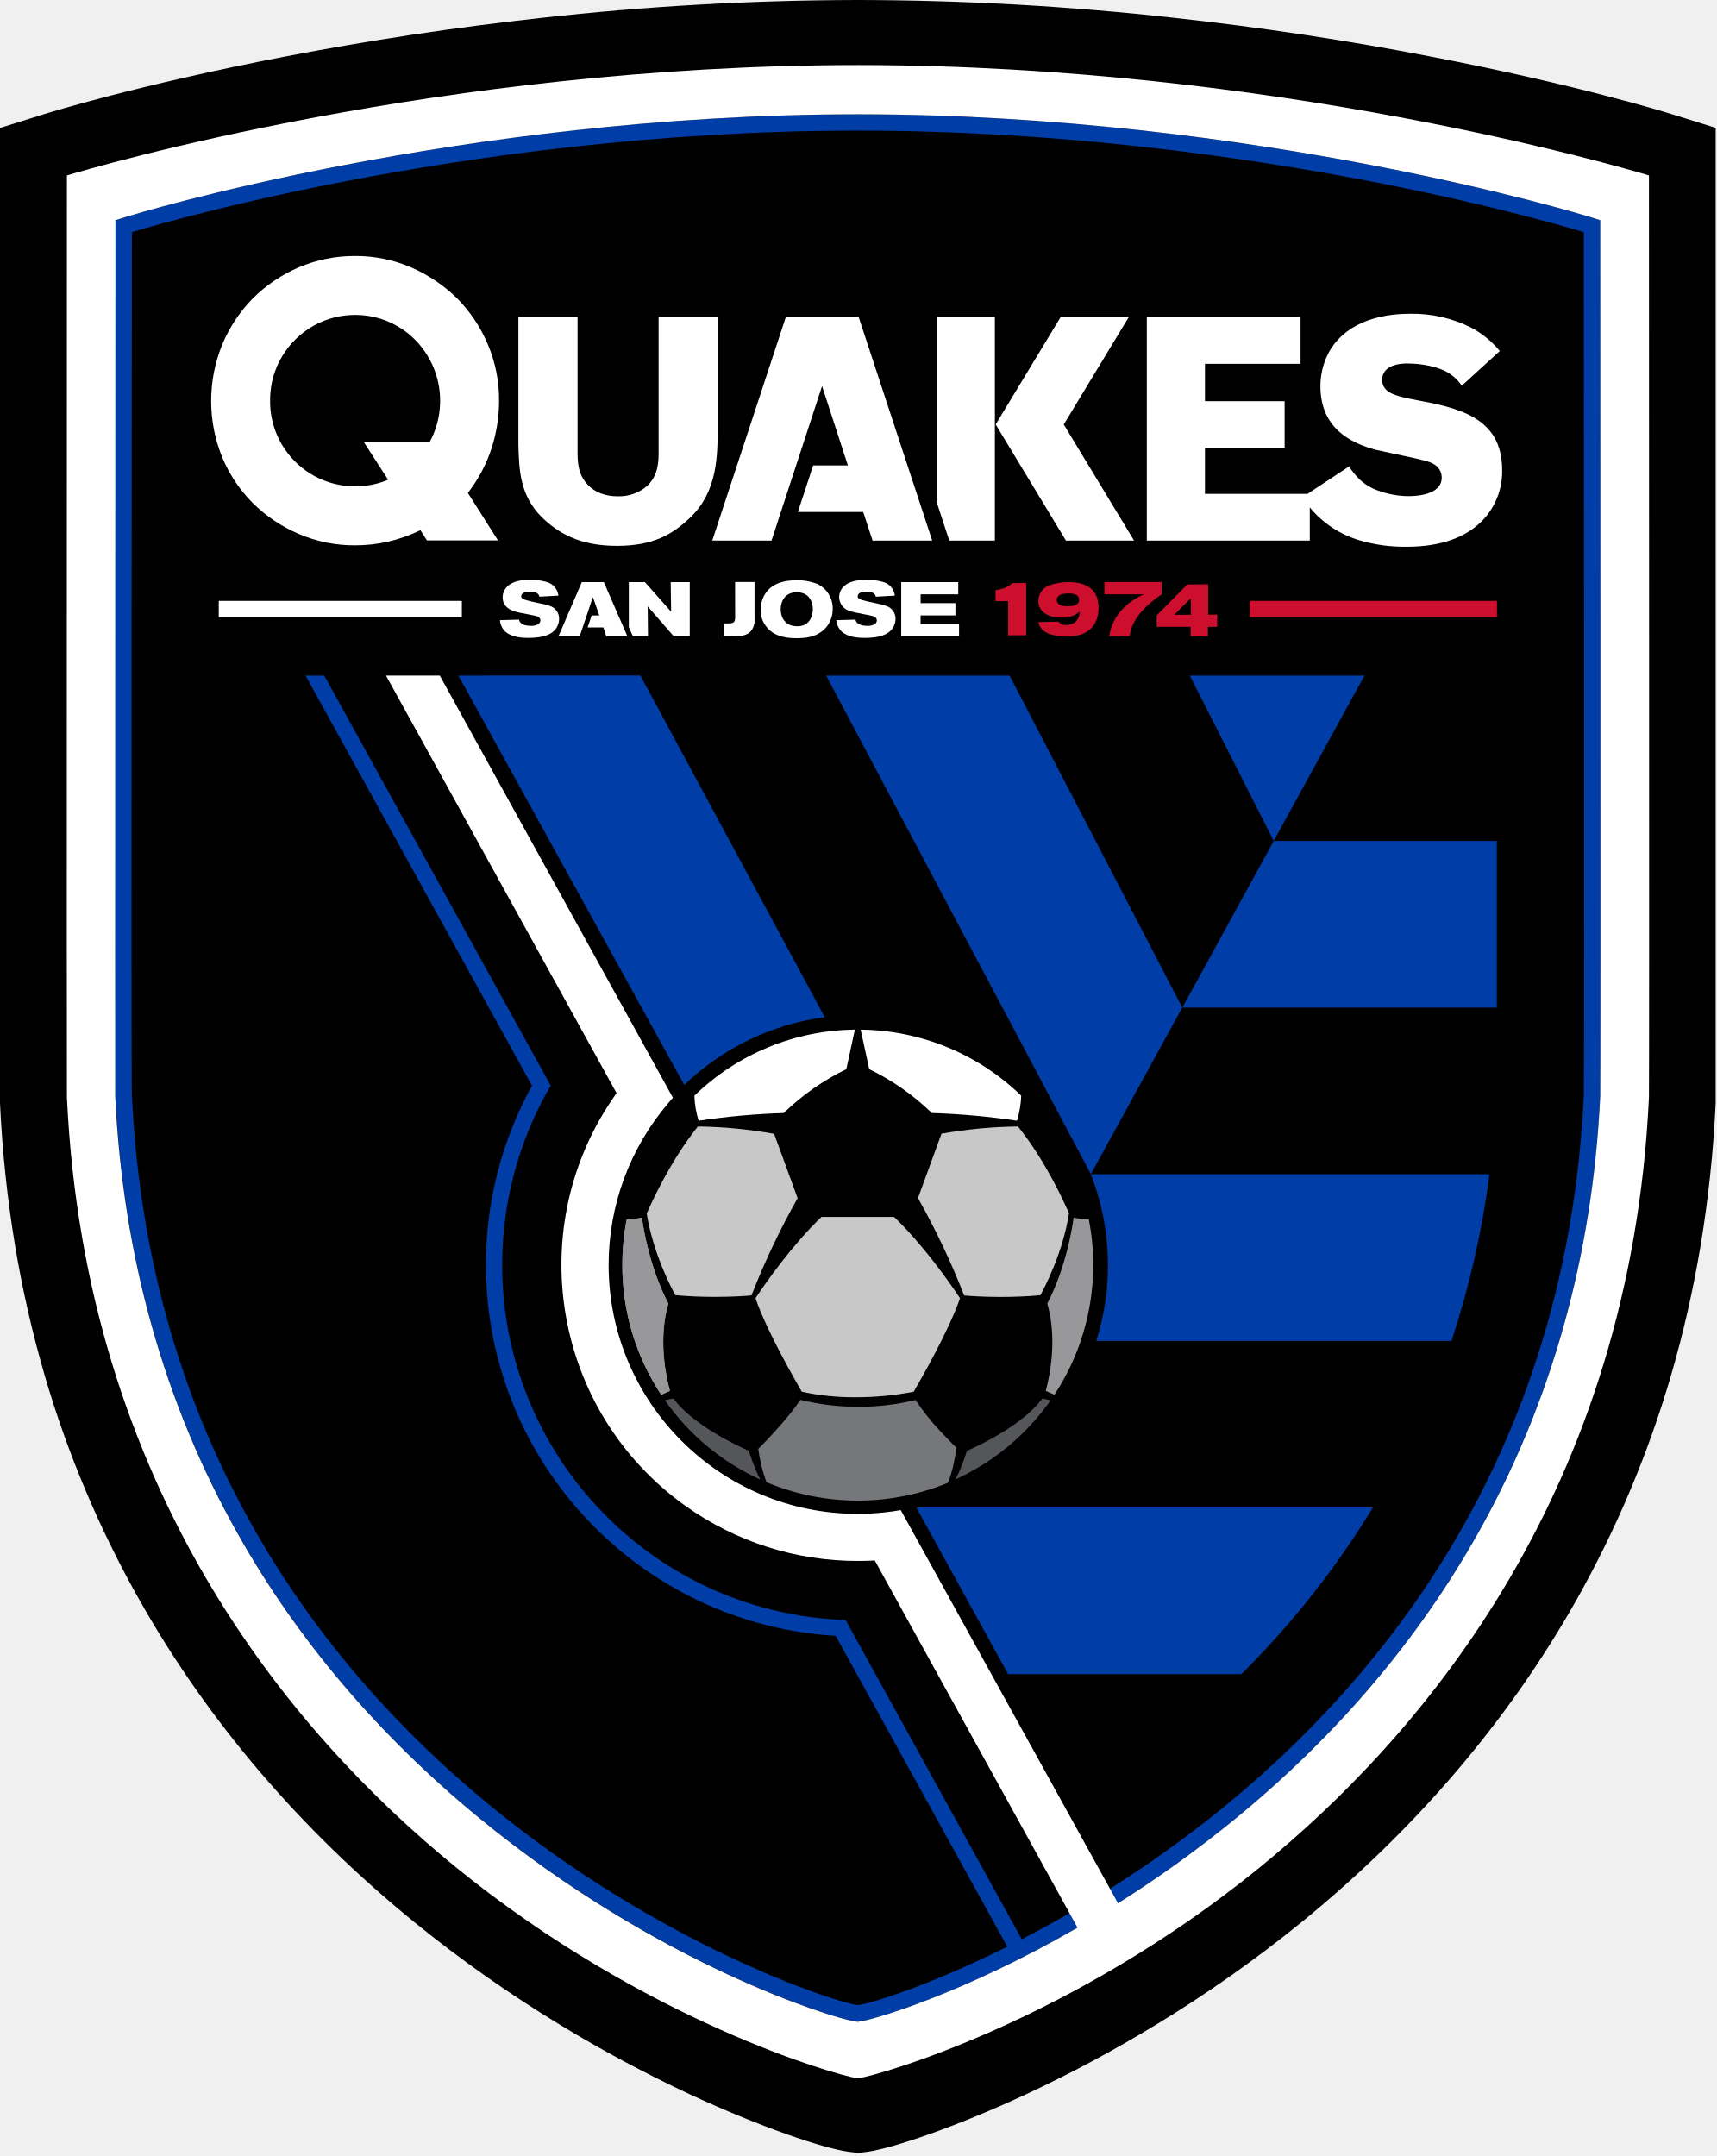
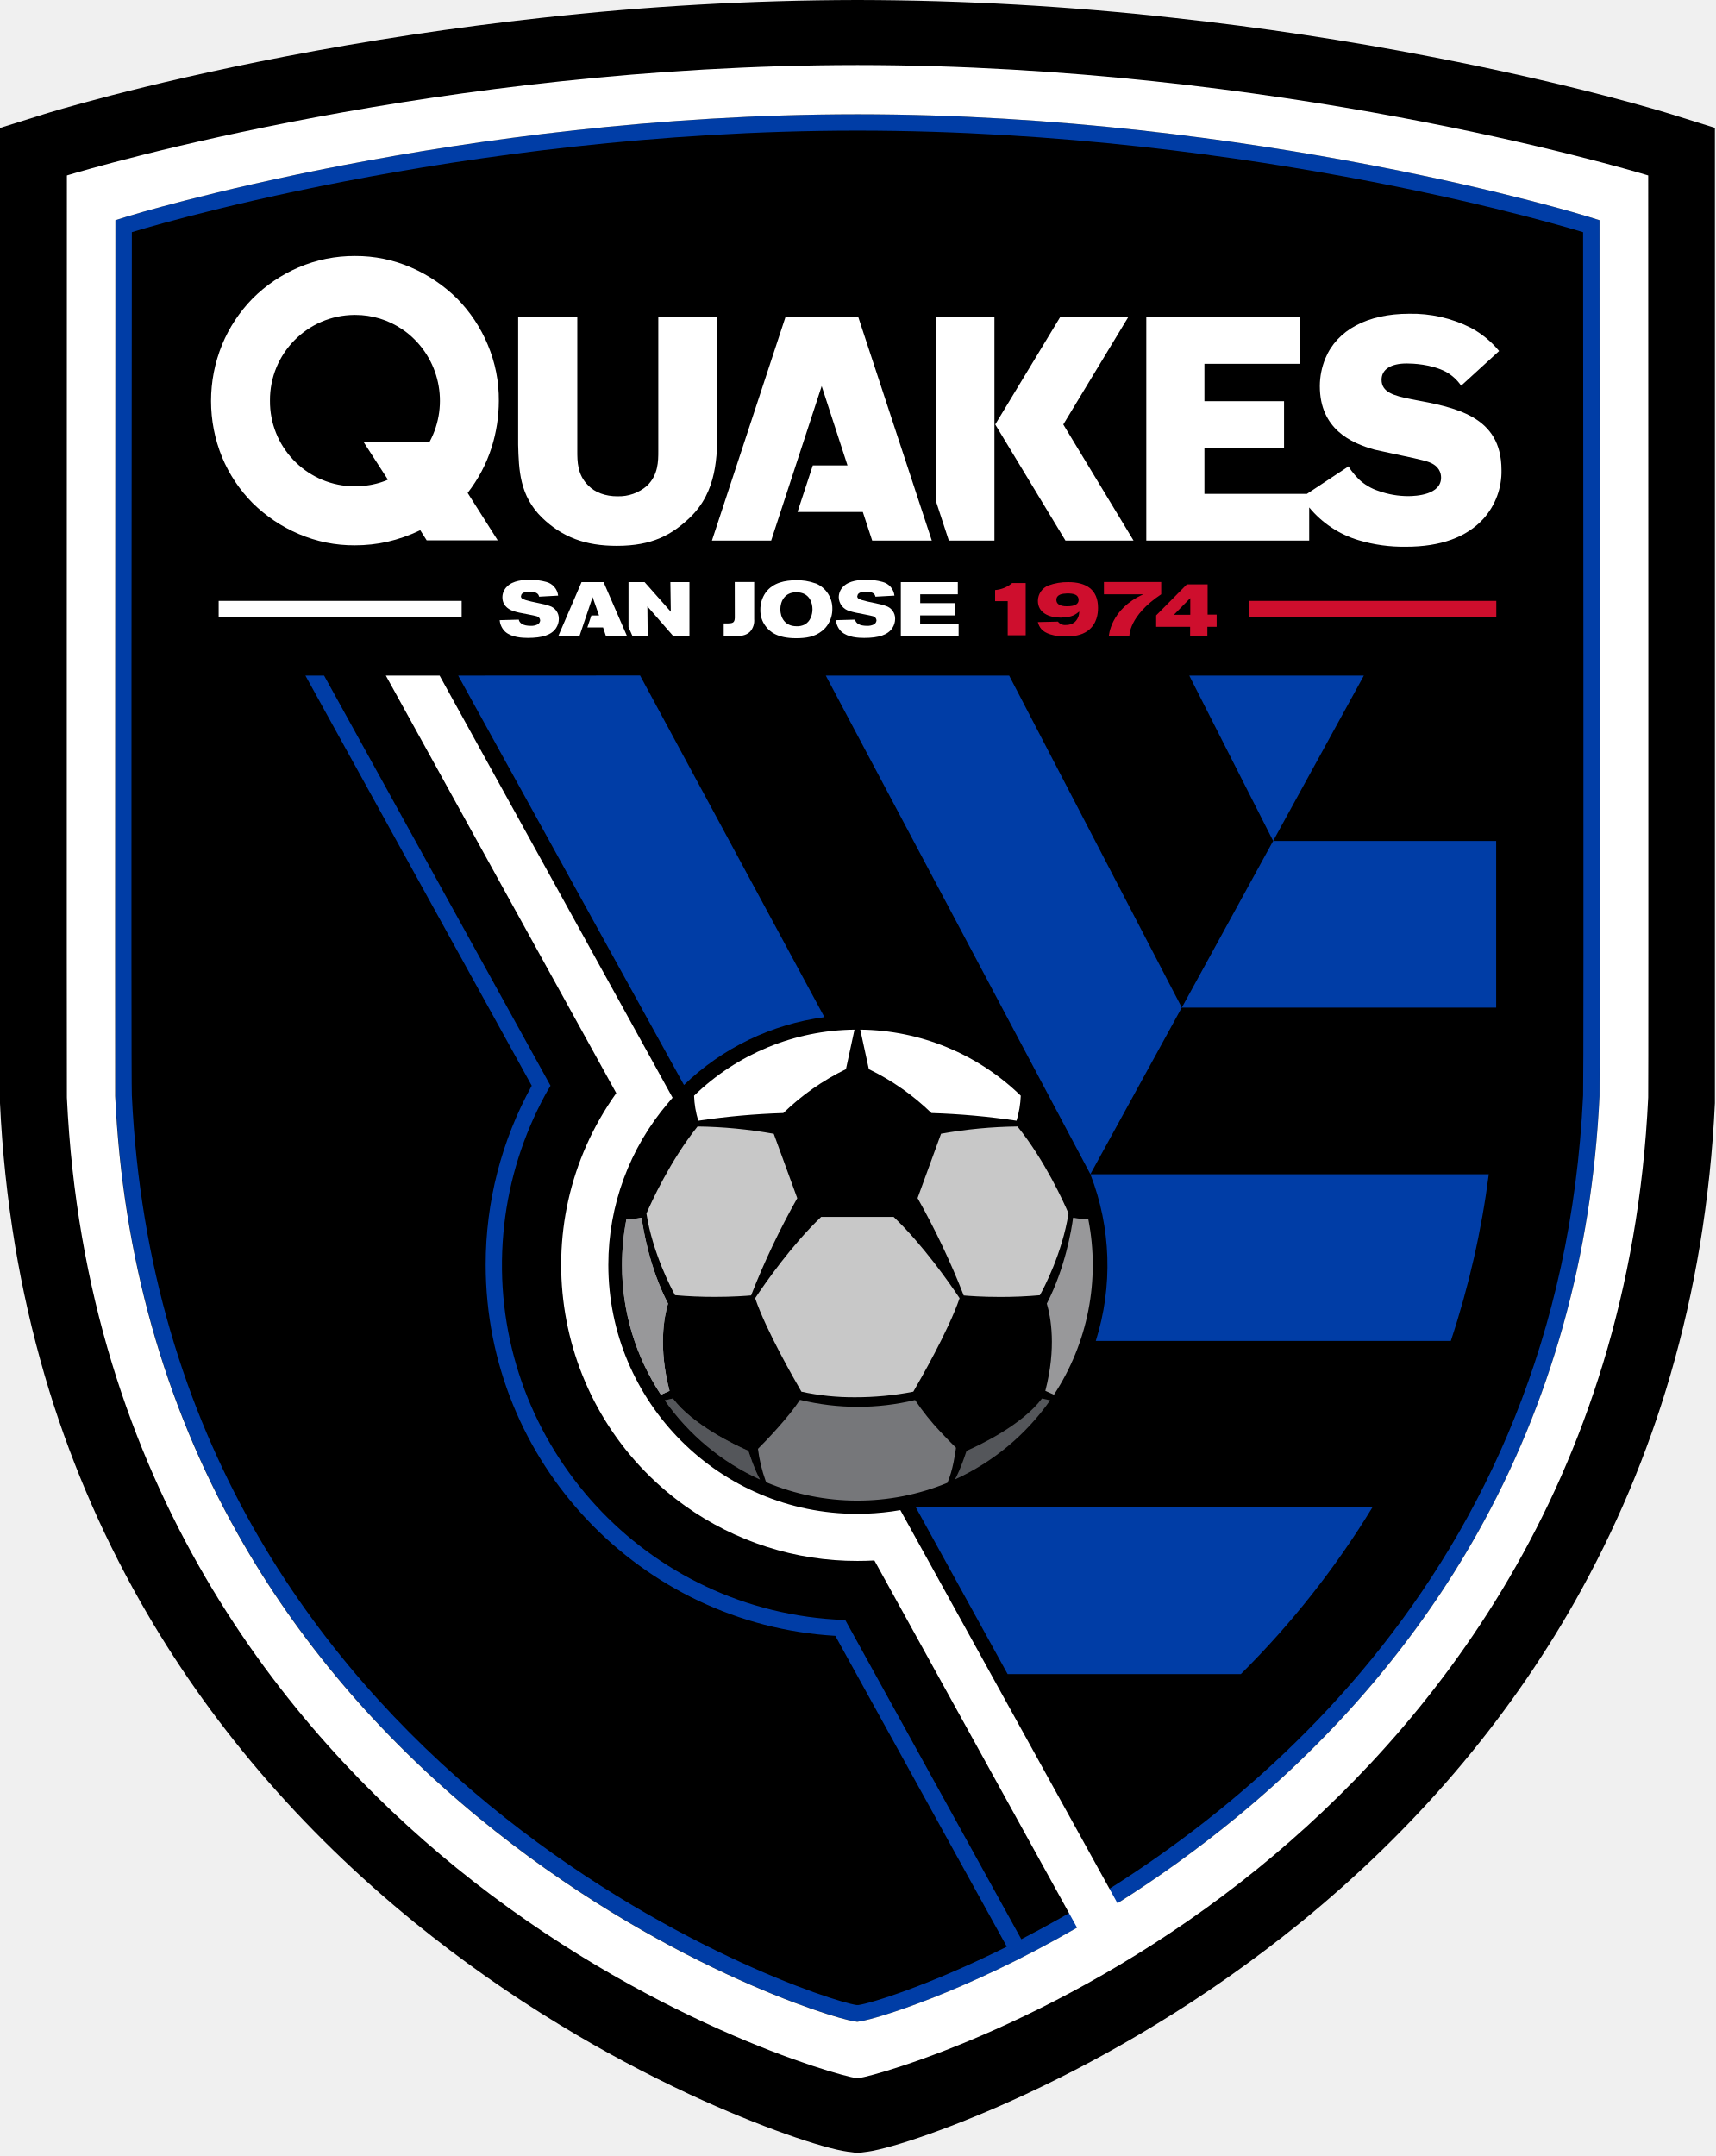
- <svg xmlns="http://www.w3.org/2000/svg" width="558" height="701" viewBox="0 0 558 701" fill="none">
-   <path d="M543.48 37.09C542.24 36.71 512.87 27.57 465.68 18.48C438.07 13.12 409.91 8.88 381.97 5.82C347.86 2.01 313.57 0.07 279.24 0H278.68C244.37 0.07 210.08 2.01 175.98 5.82C148.06 8.88 119.9 13.14 92.27 18.46C45.06 27.57 15.66 36.71 14.45 37.08L0 41.6V358.69C0.72 374.17 2.35 389.59 4.88 404.88C7.26 419.18 10.49 433.33 14.54 447.25C22.02 472.85 32.45 497.5 45.61 520.7C67.79 559.85 97.82 594.97 134.87 625.09C149.87 637.26 165.68 648.39 182.19 658.41C195.84 666.71 209.93 674.24 224.4 680.99C247.41 691.67 267.63 698.45 275.72 699.6L278.97 700.01L282.18 699.6C290.25 698.45 310.5 691.68 333.51 680.99C347.98 674.25 362.07 666.71 375.71 658.41C392.23 648.4 408.04 637.26 423.05 625.09C460.08 594.97 490.11 559.85 512.3 520.7C525.43 497.49 535.84 472.84 543.31 447.25C547.36 433.33 550.58 419.18 552.96 404.88C555.49 389.58 557.12 374.14 557.84 358.65V41.57L543.48 37.09Z" fill="black" />
-   <path d="M77.41 498.76C96.84 533.24 123.19 564.27 155.73 590.98C214.22 639.03 271.27 656.27 277.85 657.18L278.92 657.37L279.97 657.18C286.56 656.28 343.62 639.04 402.11 590.98C434.62 564.26 461.01 533.24 480.43 498.76C504.43 456.18 517.83 408.29 520.3 356.4C520.45 352.95 520.3 71.59 520.3 71.59L516.55 70.42C515.48 70.09 408.77 37.24 279.16 37.15H278.65C149.06 37.24 42.32 70.1 41.26 70.42L37.52 71.59C37.52 71.59 37.37 352.95 37.52 356.41C39.99 408.29 53.4 456.18 77.4 498.76H77.41ZM42.86 75.5C42.86 75.5 148.39 42.55 278.65 42.47H279.16C409.43 42.55 514.97 75.5 514.97 75.5C514.97 81.46 515.23 350.41 514.97 356.16C507.5 514.16 399.73 595.67 332.23 630.52L274.95 526.72C272.82 526.65 270.72 526.53 268.63 526.34C205.06 520.7 158.1 464.59 163.74 401.02C165.05 386.21 169.21 371.8 175.99 358.57C176.41 357.75 176.84 356.94 177.27 356.13C177.39 355.92 178.53 353.84 179.08 353.01L105.43 219.67H99.35L172.97 353.01C163.13 370.83 157.97 390.86 157.99 411.22C157.99 475.49 208.39 528.14 271.72 531.88L327.51 632.94C302.14 645.58 283.32 651.35 279.24 651.91H278.62C263.74 649.79 53.42 579.13 42.89 356.15C42.59 350.41 42.89 81.46 42.89 75.5H42.86Z" fill="#003DA6" />
-   <path d="M443.65 219.66H386.86L414.15 273.42L443.65 219.66Z" fill="#003DA6" />
-   <path d="M149.04 219.66L222.49 352.77C234.97 340.72 250.98 333 268.18 330.72L208.21 219.63L149.03 219.66H149.04Z" fill="#003DA6" />
-   <path d="M354.6 381.6L354.7 381.76L384.42 327.59L328.27 219.66H268.62L354.6 381.6Z" fill="#003DA6" />
-   <path d="M414.14 273.43L384.43 327.62H486.69V273.43H414.14Z" fill="#003DA6" />
-   <path d="M354.7 381.8C361.44 399.14 362.06 418.25 356.45 435.99H471.94C477.78 418.36 481.92 400.22 484.29 381.8H354.7Z" fill="#003DA6" />
-   <path d="M327.77 544.31H403.64C420.03 528.04 434.4 509.84 446.42 490.12H297.92L327.77 544.31Z" fill="#003DA6" />
-   <path d="M148.48 607.32C209.9 657.2 272 674.75 278.69 675.71H279.18C286.14 674.66 348.18 657.1 409.39 607.34C463.89 563.02 530.14 483.61 536.15 356.83C536.28 354.31 536.15 57.04 536.15 57.04C527.12 54.33 414.74 21.24 279.23 21.15H278.68C143.2 21.24 30.81 54.31 21.76 57.04C21.76 57.04 21.67 355 21.76 356.83C27.71 483.58 93.96 563.01 148.48 607.32ZM37.53 71.59L41.27 70.42C42.34 70.09 149.07 37.24 278.66 37.15H279.17C408.77 37.24 515.49 70.1 516.56 70.42L520.31 71.59C520.31 71.59 520.46 352.95 520.31 356.4C517.84 408.29 504.43 456.18 480.44 498.76C461.01 533.24 434.64 564.27 402.12 590.98C389.84 601.06 376.95 610.36 363.51 618.83L292.87 490.99C291.97 491.15 291.06 491.27 290.16 491.42C286.42 491.94 282.65 492.2 278.88 492.21C234.16 492.22 197.9 455.98 197.89 411.26C197.89 391.97 204.77 373.31 217.3 358.65C217.79 358.08 218.28 357.48 218.79 356.91L143 219.66H125.51L200.47 355.42C169.59 398.65 179.61 458.73 222.85 489.61C239.21 501.29 258.82 507.56 278.92 507.52C280.78 507.52 282.62 507.47 284.43 507.37L350.36 626.76C313.48 648.03 284.52 656.56 279.91 657.19L278.86 657.38L277.79 657.19C271.21 656.29 214.16 639.04 155.67 590.99C123.16 564.27 96.77 533.25 77.35 498.77C53.34 456.19 39.93 408.3 37.47 356.42C37.39 352.96 37.54 71.6 37.54 71.6L37.53 71.59Z" fill="white" />
-   <path d="M239.01 189.24H245.33V201.31C245.46 202.78 244.99 204.24 244.02 205.35C242.66 206.72 240.8 206.8 239.03 206.84H235.42V202.69H236.84C238.19 202.63 238.97 202.58 239.03 200.88L239.01 189.24Z" fill="white" />
-   <path d="M265.28 189.65C268.66 191.02 270.84 194.35 270.75 198C270.77 199.68 270.32 201.34 269.46 202.79C268.93 203.71 268.22 204.51 267.38 205.16C264.99 207.07 262.15 207.5 258.96 207.5C252.82 207.5 250.31 205.34 249.03 203.56C247.88 202.05 247.29 200.18 247.34 198.29C247.31 196.33 247.88 194.4 248.98 192.78C251.45 189.28 255.62 188.72 258.74 188.66C260.97 188.58 263.19 188.93 265.29 189.69M253.84 198.08C253.84 200.79 255.31 203.61 259.12 203.61C260 203.65 260.87 203.48 261.67 203.1C263.61 202.13 264.29 199.84 264.29 198.08C264.29 196.15 263.43 192.6 259.12 192.57C255.16 192.51 253.84 195.65 253.84 198.08Z" fill="white" />
-   <path d="M278.84 193.81C278.84 194.03 278.91 194.25 279.04 194.43C279.46 194.97 281.23 195.33 282.2 195.58C283.4 195.83 284.63 196.08 285.81 196.36C286.59 196.49 287.35 196.7 288.09 196.99C289.95 197.53 291.21 199.25 291.18 201.18C291.18 202.25 290.86 203.3 290.28 204.2C288.81 206.42 285.85 207.4 281.11 207.4C279.3 207.4 275.82 207.25 273.75 205.41C272.69 204.43 272.05 203.08 271.94 201.63L278.15 201.46C278.36 202.61 279.54 203.48 282.04 203.48C282.79 203.51 283.54 203.37 284.22 203.05C284.74 202.79 285.08 202.28 285.12 201.7C285.08 201.04 284.61 200.49 283.96 200.35C283.18 200.11 279.23 199.39 278.35 199.2C277.66 199.06 276.99 198.87 276.32 198.66C274.3 198.11 272.89 196.3 272.84 194.21C272.84 192.92 273.34 191.69 274.25 190.77C276.23 188.71 279.77 188.52 281.71 188.52C283.52 188.49 285.32 188.71 287.06 189.2C289.17 189.72 290.72 191.5 290.95 193.66L284.78 194C284.63 193.41 284.33 192.38 281.69 192.38C280.85 192.38 278.92 192.49 278.92 193.8" fill="white" />
-   <path d="M311.57 189.27V193.23H299.34V196.1H310.65V200.09H299.32V202.88H311.83V206.86H293.03V189.27H311.57Z" fill="white" />
-   <path d="M169.44 193.81C169.44 194.04 169.51 194.26 169.65 194.43C170.07 194.97 171.84 195.33 172.81 195.58C174.01 195.83 175.22 196.08 176.42 196.36C177.2 196.49 177.96 196.7 178.7 196.99C180.56 197.53 181.82 199.25 181.79 201.18C181.79 202.25 181.48 203.3 180.89 204.2C179.43 206.42 176.45 207.4 171.7 207.4C169.95 207.4 166.43 207.25 164.36 205.41C163.31 204.42 162.66 203.08 162.55 201.63L168.75 201.46C168.98 202.61 170.15 203.48 172.63 203.48C173.38 203.52 174.13 203.37 174.82 203.05C175.34 202.8 175.69 202.28 175.72 201.7C175.68 201.04 175.2 200.49 174.55 200.35C173.77 200.11 169.81 199.39 168.94 199.2C168.26 199.06 167.59 198.87 166.93 198.66C166.27 198.43 163.43 197.41 163.43 194.21C163.43 192.92 163.95 191.68 164.87 190.77C166.82 188.71 170.36 188.52 172.32 188.52C174.13 188.49 175.93 188.72 177.67 189.2C179.77 189.73 181.32 191.51 181.56 193.66L175.38 194C175.23 193.41 174.92 192.38 172.28 192.38C171.45 192.38 169.51 192.49 169.51 193.8" fill="white" />
-   <path d="M218.07 189.27L218.21 198.89L209.68 189.27H204.45V203.87L205.76 206.86H210.69L210.59 197.16L219.05 206.86H224.27V189.27H218.07Z" fill="white" />
-   <path d="M196.34 189.27H189.17L181.59 206.86H188.48L192.77 194.14L194.86 200.11H192.36L191.06 204.01H196.18L197.12 206.86H203.98L196.34 189.27Z" fill="white" />
-   <path d="M150.17 195.37H71.13V200.67H150.17V195.37Z" fill="white" />
-   <path d="M304.51 103.07H323.48V175.76H308.65L304.51 163.12V103.07ZM367.03 103.07H344.88L323.74 138.01L346.58 175.75H368.73L345.88 138.01L367.03 103.07Z" fill="white" />
-   <path d="M283.71 175.75L280.67 166.47H259.42L264.4 151.32H275.68L267.29 125.53L250.86 175.75H231.59L255.5 103.11H279.2L303.1 175.75H283.71Z" fill="white" />
-   <path d="M200.87 161.37C196.91 161.37 193.52 160.11 191.34 157.84C187.79 154.38 187.79 149.95 187.79 146.69V103.1H168.55V144.59C168.77 152.72 168.98 161.17 176.36 168.35C182.94 174.67 190.43 177.47 200.63 177.47C212.22 177.47 218.55 173.86 224.38 168.32C233.33 159.8 233.33 148.16 233.33 138.99V103.1H214.14V146.69C214.14 149.94 214.14 154.4 210.46 157.96C207.8 160.26 204.37 161.48 200.86 161.36" fill="white" />
-   <path d="M152.12 160.26C155.56 155.85 158.2 150.87 159.9 145.54C161.46 140.63 162.26 135.5 162.27 130.35C162.33 124.08 161.1 117.86 158.66 112.08C156.34 106.5 152.96 101.42 148.73 97.11C144.42 92.85 139.36 89.42 133.8 87C128.03 84.48 121.79 83.19 115.49 83.23C109.18 83.19 102.94 84.45 97.14 86.93C91.55 89.32 86.47 92.75 82.17 97.05C77.93 101.38 74.55 106.48 72.24 112.08C67.46 123.8 67.46 136.93 72.24 148.66C74.56 154.22 77.93 159.28 82.17 163.55C86.49 167.81 91.57 171.22 97.14 173.6C102.94 176.09 109.18 177.35 115.49 177.3C119.03 177.3 122.56 176.92 126.01 176.15C129.64 175.31 133.17 174.08 136.53 172.47L136.69 172.34L136.8 172.53L138.8 175.69H161.91L152.29 160.54L152.13 160.25L152.12 160.26ZM87.82 130.26C87.71 114.98 100 102.5 115.28 102.39C115.35 102.39 115.42 102.39 115.49 102.39C121.02 102.37 126.43 104.03 130.99 107.16C131.16 107.26 131.33 107.38 131.49 107.51L132.07 107.93C143.02 116.33 146.29 131.42 139.77 143.6H118.2L125.96 155.61L126.15 155.92L125.98 156.07L125.2 156.38L124.92 156.48L124.09 156.77L123.6 156.93C123.37 157 123.13 157.06 122.89 157.13L122.29 157.29L121.59 157.45L120.96 157.59C120.7 157.64 120.44 157.7 120.17 157.73C119.9 157.76 119.82 157.78 119.63 157.81C119.28 157.88 118.93 157.92 118.58 157.95H118.28C117.38 158.04 116.39 158.09 115.45 158.09H114.01C99.23 157.32 87.69 145.05 87.82 130.25V130.26Z" fill="white" />
-   <path d="M459.12 129.8C453.26 128.66 449.41 127.48 449.41 123.48C449.41 120.12 452.39 118.18 457.61 118.18C459.42 118.18 465.57 118.38 470.34 120.89C472.32 121.99 474.02 123.53 475.3 125.41L487.65 114.13C485.09 111.01 481.93 108.42 478.37 106.53C472.17 103.42 465.31 101.87 458.38 102.01C444.83 102.01 434.95 107.3 431.14 116.51C429.95 119.37 429.34 122.44 429.33 125.54C429.33 139.47 439.48 144.06 447.13 146.2C448.09 146.43 450.25 146.9 452.74 147.42C457.35 148.39 463.08 149.59 464.66 150.2C468.27 151.46 468.77 153.93 468.77 155.29C468.77 160.87 460.64 161.31 458.09 161.31C454.81 161.31 451.56 160.74 448.47 159.64C446.05 158.87 443.84 157.56 441.99 155.81C441.13 154.95 440.33 154.02 439.6 153.05C439.54 152.97 439.4 152.75 439.18 152.44C438.96 152.13 438.69 151.62 438.69 151.62L425.14 160.57H391.79V145.58H417.69V130.45H391.79V118.29H422.87V103.11H372.88V175.76H425.87V164.98C430.04 170.04 435.63 173.75 441.92 175.63C446.92 177.13 452.13 177.84 457.35 177.76C468.6 177.76 477.1 174.68 482.59 168.62C486.47 164.26 488.56 158.59 488.42 152.76C488.38 135.21 473.51 132.47 459.12 129.81V129.8Z" fill="white" />
-   <path d="M486.73 195.37H406.35V200.67H486.73V195.37Z" fill="#CE0E2D" />
-   <path d="M323.7 191.85C325.75 191.69 327.69 190.89 329.25 189.56H333.65V206.55H327.8V195.45H323.7V191.85Z" fill="#CE0E2D" />
-   <path d="M345.22 200.82C341.07 200.82 337.62 199.18 337.62 195.35C337.64 193.15 338.99 191.18 341.03 190.36C343.1 189.61 345.28 189.24 347.48 189.27C353.37 189.27 357.18 191.7 357.18 197.62C357.18 199.51 356.84 202.83 353.92 205.04C351.72 206.68 349 206.92 346.51 206.92C344.87 206.96 343.23 206.73 341.66 206.25C338.95 205.41 338.05 203.93 337.6 202.26L344.15 202.11C344.74 202.89 345.7 203.31 346.68 203.21C347.71 203.25 348.73 202.93 349.55 202.31C350.54 201.43 351.09 200.15 351.06 198.82C350.16 199.57 348.83 200.79 345.22 200.79M343.63 195.04C343.63 197.1 346.38 197.13 347.1 197.13C349.58 197.13 350.87 196.45 350.87 195.08C350.87 193.43 349.47 192.88 346.94 192.96C345.61 193.01 343.63 193.25 343.63 195.05" fill="#CE0E2D" />
-   <path d="M392.83 190V199.84H395.77V203.8H392.75V206.86H387.14V203.8H376.09V200.08L386.07 190H392.83ZM387.19 194.46L381.86 199.88H387.19V194.46Z" fill="#CE0E2D" />
-   <path d="M377.72 193.23C367.03 200.33 367.38 206.86 367.38 206.86H360.7C360.7 206.86 361.14 198.01 371.93 193.23H359.1V189.24H377.73V193.23H377.72Z" fill="#CE0E2D" />
-   <path d="M217.31 423.86C211.3 412.28 209.24 399.77 208.72 395.91C207.09 396.25 205.43 396.43 203.77 396.46C202.82 401.37 202.35 406.35 202.35 411.35C202.33 426.33 206.73 440.99 214.99 453.48L217.8 452.22C214.12 438.18 215.99 428.23 217.3 423.86H217.31Z" fill="#A6A8AB" />
-   <path d="M218.89 454.71L216.24 455.3C224.08 466.49 234.77 475.38 247.21 481.04C246.67 480.14 245.33 477.53 243.43 471.74C239.09 469.83 225.38 463.32 218.89 454.72V454.71Z" fill="#333333" />
-   <path d="M277.96 334.78L275.18 347.63C267.67 351.27 260.8 356.08 254.81 361.89C245.54 362.18 236.3 363.02 227.14 364.39C226.33 361.75 225.87 359.02 225.77 356.26C239.77 342.67 258.46 334.98 277.96 334.77V334.78ZM279.84 334.78L282.63 347.63C290.14 351.26 297.01 356.08 302.99 361.89C312.26 362.18 321.51 363.02 330.68 364.39C331.48 361.75 331.94 359.02 332.05 356.26C318.05 342.67 299.36 334.98 279.86 334.77H279.84V334.78Z" fill="white" />
-   <path d="M312.15 422.1C308.54 432.65 299.25 448.78 297.09 452.49C290.84 453.71 284.49 454.31 278.12 454.3C272.26 454.34 266.42 453.74 260.7 452.49C258.55 448.79 249.22 432.62 245.64 422.1C249.06 416.95 257.69 404.64 267.12 395.66H290.69C300.1 404.65 308.75 416.96 312.15 422.1ZM251.69 368.64C243.51 367.17 235.22 366.37 226.91 366.26C217.95 377.45 211.78 391.09 210.28 394.57C212.31 407.44 218.41 419 219.58 421.11C223.75 421.49 228.08 421.67 232.46 421.67C238.4 421.67 242.73 421.34 244.33 421.19C248.58 410.31 253.6 399.75 259.34 389.58L251.69 368.63V368.64ZM330.98 366.26C322.64 366.36 314.32 367.15 306.12 368.62L298.48 389.55C304.22 399.73 309.24 410.31 313.49 421.21C315.09 421.35 319.41 421.69 325.36 421.69C329.76 421.69 334.08 421.51 338.26 421.13C339.48 419 345.57 407.43 347.58 394.52C346.06 390.98 339.99 377.46 330.99 366.27L330.98 366.26Z" fill="#C8C8C8" />
-   <path d="M217.79 452.22L214.98 453.48C206.71 440.98 202.32 426.33 202.34 411.35C202.34 406.35 202.81 401.36 203.76 396.46C205.42 396.43 207.08 396.24 208.71 395.91C209.23 399.78 211.29 412.28 217.3 423.86C216.01 428.23 214.13 438.18 217.8 452.22H217.79ZM340.04 452.22L342.84 453.48C353.89 436.67 357.9 416.19 354.02 396.45C352.36 396.42 350.71 396.23 349.08 395.9C348.57 399.77 346.5 412.27 340.52 423.85C341.82 428.22 343.69 438.17 340.04 452.21V452.22Z" fill="#98989A" />
-   <path d="M243.43 471.73C245.34 477.52 246.67 480.12 247.21 481.03C234.77 475.37 224.08 466.48 216.24 455.29L218.89 454.7C225.37 463.31 239.09 469.82 243.43 471.72V471.73ZM314.41 471.73C312.5 477.52 311.17 480.12 310.62 481.03C323.06 475.37 333.76 466.48 341.61 455.29L338.95 454.7C332.47 463.31 318.75 469.82 314.41 471.72V471.73Z" fill="#54565A" />
-   <path d="M310.56 470.3C309.47 469.23 307.79 467.53 305.99 465.61C302.93 462.38 300.14 458.9 297.66 455.2C285.36 458.17 272.52 458.15 260.22 455.14C256.61 460.69 249.38 468.28 246.56 471.07C247 474.63 247.84 478.13 249.06 481.51C249.12 481.67 249.2 481.81 249.27 481.95C268.11 489.83 289.3 489.89 308.18 482.12C309.94 478.23 310.8 472.19 310.98 470.72L310.56 470.3Z" fill="#76777A" />
+ <svg xmlns="http://www.w3.org/2000/svg" width="557" height="700" viewBox="0 0 557 700" fill="none">
+   <g clip-path="url(#clip0_38_518)">
+     <path d="M542.506 37.037C541.268 36.658 511.951 27.531 464.845 18.454C437.285 13.101 409.175 8.867 381.285 5.812C347.237 2.007 313.008 0.07 278.74 0H278.181C243.932 0.07 209.704 2.007 175.665 5.812C147.795 8.867 119.685 13.121 92.105 18.434C44.979 27.531 15.632 36.658 14.424 37.027L0 41.541V358.178C0.719 373.636 2.346 389.034 4.871 404.302C7.247 418.582 10.471 432.712 14.514 446.612C21.98 472.175 32.392 496.79 45.528 519.957C67.668 559.051 97.645 594.121 134.628 624.198C149.601 636.351 165.383 647.465 181.864 657.471C195.489 665.759 209.554 673.278 223.998 680.019C246.967 690.683 267.15 697.454 275.226 698.602L278.47 699.011L281.674 698.602C289.73 697.454 309.944 690.693 332.912 680.019C347.356 673.288 361.421 665.759 375.037 657.471C391.527 647.475 407.309 636.351 422.292 624.198C459.255 594.121 489.232 559.051 511.382 519.957C524.488 496.78 534.88 472.165 542.336 446.612C546.379 432.712 549.593 418.582 551.969 404.302C554.495 389.024 556.122 373.606 556.84 358.138V41.511L542.506 37.037Z" fill="black" />
+     <path d="M77.271 498.048C96.666 532.479 122.969 563.465 155.451 590.137C213.836 638.118 270.784 655.334 277.352 656.242L278.42 656.432L279.468 656.242C286.046 655.344 343.004 638.128 401.389 590.137C433.841 563.455 460.184 532.479 479.569 498.048C503.526 455.529 516.902 407.707 519.368 355.892C519.517 352.446 519.368 71.488 519.368 71.488L515.624 70.32C514.556 69.99 408.037 37.187 278.66 37.097H278.151C148.793 37.187 42.244 70 41.186 70.32L37.453 71.488C37.453 71.488 37.303 352.446 37.453 355.902C39.918 407.707 53.304 455.529 77.261 498.048H77.271ZM42.783 75.392C42.783 75.392 148.124 42.489 278.151 42.409H278.66C408.696 42.489 514.047 75.392 514.047 75.392C514.047 81.344 514.307 349.91 514.047 355.652C506.59 513.426 399.014 594.82 331.635 629.62L274.457 525.969C272.331 525.899 270.235 525.779 268.149 525.589C204.693 519.957 157.817 463.927 163.447 400.448C164.754 385.659 168.907 371.27 175.675 358.058C176.094 357.24 176.523 356.431 176.952 355.622C177.072 355.412 178.21 353.335 178.759 352.506L105.241 219.357H99.172L172.66 352.506C162.838 370.301 157.687 390.302 157.707 410.633C157.707 474.812 208.017 527.387 271.233 531.121L326.923 632.037C301.599 644.659 282.812 650.421 278.74 650.98H278.121C263.267 648.863 53.324 578.304 42.813 355.642C42.514 349.91 42.813 81.344 42.813 75.392H42.783Z" fill="#003DA6" />
+     <path d="M442.855 219.347H386.167L413.408 273.03L442.855 219.347Z" fill="#003DA6" />
+     <path d="M148.773 219.347L222.091 352.267C234.549 340.234 250.53 332.525 267.699 330.248L207.837 219.317L148.763 219.347H148.773Z" fill="#003DA6" />
+     <path d="M353.965 381.056L354.064 381.215L383.731 327.123L327.682 219.347H268.139L353.965 381.056Z" fill="#003DA6" />
+     <path d="M413.398 273.04L383.741 327.153H485.818V273.04H413.398Z" fill="#003DA6" />
+     <path d="M354.064 381.255C360.792 398.571 361.411 417.653 355.811 435.368H471.094C476.924 417.763 481.056 399.649 483.422 381.255H354.064Z" fill="#003DA6" />
+     <path d="M327.183 543.534H402.917C419.277 527.287 433.622 509.113 445.62 489.421H297.386L327.183 543.534Z" fill="#003DA6" />
+     <path d="M148.214 606.454C209.524 656.262 271.513 673.787 278.191 674.746H278.68C285.627 673.698 347.556 656.163 408.656 606.474C463.059 562.217 529.19 482.92 535.189 356.321C535.319 353.805 535.189 56.959 535.189 56.959C526.175 54.252 413.997 21.21 278.73 21.12H278.181C142.943 21.21 30.755 54.233 21.721 56.959C21.721 56.959 21.631 354.494 21.721 356.321C27.66 482.89 93.792 562.207 148.214 606.454ZM37.463 71.488L41.196 70.32C42.264 69.99 148.803 37.187 278.161 37.097H278.67C408.037 37.187 514.566 70 515.634 70.32L519.378 71.488C519.378 71.488 519.527 352.447 519.378 355.892C516.912 407.708 503.526 455.529 479.579 498.049C460.184 532.479 433.861 563.465 401.399 590.137C389.141 600.203 376.274 609.489 362.859 617.947L292.345 490.29C291.447 490.449 290.538 490.569 289.64 490.719C285.907 491.238 282.143 491.498 278.38 491.508C233.74 491.518 197.545 455.33 197.535 410.673C197.535 391.411 204.403 372.777 216.911 358.138C217.4 357.569 217.889 356.97 218.398 356.401L142.744 219.347H125.285L200.111 354.913C169.286 398.081 179.288 458.076 222.451 488.912C238.781 500.575 258.356 506.836 278.42 506.796C280.277 506.796 282.114 506.746 283.92 506.646L349.732 625.866C312.918 647.106 284.01 655.623 279.408 656.252L278.36 656.442L277.292 656.252C270.724 655.354 213.776 638.128 155.391 590.147C122.939 563.465 96.597 532.489 77.211 498.059C53.244 455.539 39.858 407.718 37.403 355.912C37.323 352.457 37.473 71.498 37.473 71.498L37.463 71.488Z" fill="white" />
+     <path d="M238.582 188.97H244.89V201.023C245.02 202.491 244.551 203.949 243.583 205.057C242.225 206.425 240.368 206.505 238.602 206.545H234.998V202.401H236.416C237.763 202.341 238.542 202.291 238.602 200.593L238.582 188.97Z" fill="white" />
+     <path d="M264.805 189.379C268.179 190.747 270.355 194.073 270.265 197.717C270.285 199.395 269.836 201.053 268.977 202.501C268.448 203.419 267.739 204.218 266.901 204.867C264.515 206.775 261.68 207.204 258.496 207.204C252.367 207.204 249.861 205.047 248.584 203.27C247.436 201.762 246.847 199.894 246.897 198.007C246.867 196.05 247.436 194.123 248.534 192.505C250.999 189.01 255.162 188.451 258.276 188.391C260.502 188.311 262.718 188.66 264.815 189.419M253.385 197.797C253.385 200.503 254.852 203.319 258.656 203.319C259.534 203.359 260.403 203.19 261.201 202.81C263.138 201.842 263.816 199.555 263.816 197.797C263.816 195.87 262.958 192.325 258.656 192.295C254.703 192.235 253.385 195.371 253.385 197.797Z" fill="white" />
+     <path d="M278.34 193.533C278.34 193.753 278.41 193.973 278.54 194.153C278.959 194.692 280.726 195.051 281.694 195.301C282.892 195.551 284.12 195.8 285.298 196.08C286.076 196.21 286.835 196.419 287.574 196.709C289.43 197.248 290.688 198.966 290.658 200.893C290.658 201.961 290.339 203.01 289.76 203.909C288.292 206.125 285.338 207.104 280.606 207.104C278.799 207.104 275.326 206.954 273.259 205.117C272.201 204.138 271.562 202.79 271.453 201.342L277.652 201.173C277.861 202.321 279.039 203.19 281.535 203.19C282.283 203.22 283.032 203.08 283.711 202.76C284.23 202.501 284.569 201.991 284.609 201.412C284.569 200.753 284.1 200.204 283.451 200.064C282.673 199.824 278.73 199.105 277.851 198.916C277.162 198.776 276.494 198.586 275.825 198.377C273.808 197.827 272.401 196.02 272.351 193.933C272.351 192.645 272.85 191.416 273.759 190.498C275.735 188.441 279.269 188.251 281.205 188.251C283.012 188.221 284.809 188.441 286.546 188.93C288.652 189.449 290.199 191.227 290.429 193.384L284.27 193.723C284.12 193.134 283.82 192.105 281.185 192.105C280.347 192.105 278.42 192.215 278.42 193.523" fill="white" />
+     <path d="M311.012 189V192.954H298.804V195.82H310.093V199.805H298.784V202.591H311.271V206.565H292.505V189H311.012Z" fill="white" />
+     <path d="M169.136 193.534C169.136 193.763 169.206 193.983 169.346 194.153C169.765 194.692 171.532 195.051 172.5 195.301C173.698 195.551 174.906 195.8 176.104 196.08C176.882 196.21 177.641 196.419 178.38 196.709C180.236 197.248 181.494 198.966 181.464 200.893C181.464 201.962 181.155 203.01 180.566 203.909C179.108 206.126 176.134 207.104 171.392 207.104C169.645 207.104 166.132 206.954 164.065 205.117C163.017 204.128 162.369 202.79 162.259 201.342L168.448 201.173C168.677 202.321 169.845 203.19 172.321 203.19C173.069 203.23 173.818 203.08 174.507 202.76C175.026 202.511 175.375 201.991 175.405 201.412C175.365 200.753 174.886 200.204 174.237 200.064C173.459 199.825 169.506 199.106 168.637 198.916C167.958 198.776 167.29 198.586 166.631 198.377C165.972 198.147 163.137 197.128 163.137 193.933C163.137 192.645 163.656 191.407 164.575 190.498C166.521 188.441 170.055 188.251 172.011 188.251C173.818 188.221 175.615 188.451 177.352 188.93C179.448 189.459 180.995 191.237 181.235 193.384L175.066 193.723C174.916 193.134 174.607 192.106 171.971 192.106C171.143 192.106 169.206 192.215 169.206 193.524" fill="white" />
+     <path d="M217.679 189L217.819 198.606L209.304 189H204.084V203.579L205.391 206.565H210.312L210.213 196.879L218.657 206.565H223.868V189H217.679Z" fill="white" />
+     <path d="M195.988 189H188.831L181.265 206.565H188.142L192.425 193.863L194.511 199.825H192.015L190.718 203.719H195.828L196.767 206.565H203.614L195.988 189Z" fill="white" />
+     <path d="M149.901 195.091H71.002V200.384H149.901V195.091Z" fill="white" />
+     <path d="M303.964 102.923H322.9V175.509H308.097L303.964 162.887V102.923ZM366.372 102.923H344.262L323.16 137.813L345.959 175.499H368.069L345.26 137.813L366.372 102.923Z" fill="white" />
+     <path d="M283.202 175.499L280.167 166.233H258.955L263.926 151.104H275.186L266.811 125.351L250.41 175.499H231.175L255.042 102.963H278.7L302.557 175.499H283.202Z" fill="white" />
+     <path d="M200.51 161.14C196.557 161.14 193.173 159.882 190.997 157.615C187.453 154.16 187.453 149.736 187.453 146.481V102.953H168.248V144.384C168.468 152.502 168.677 160.94 176.044 168.11C182.612 174.421 190.089 177.217 200.27 177.217C211.84 177.217 218.158 173.612 223.978 168.08C232.912 159.572 232.912 147.949 232.912 138.792V102.953H213.756V146.481C213.756 149.726 213.756 154.18 210.083 157.735C207.428 160.031 204.004 161.25 200.5 161.13" fill="white" />
+     <path d="M151.847 160.031C155.281 155.628 157.916 150.655 159.613 145.332C161.171 140.429 161.969 135.307 161.979 130.164C162.039 123.903 160.811 117.692 158.376 111.92C156.06 106.348 152.686 101.275 148.463 96.972C144.161 92.718 139.11 89.292 133.56 86.876C127.801 84.359 121.572 83.071 115.283 83.111C108.984 83.071 102.756 84.329 96.966 86.806C91.386 89.193 86.315 92.618 82.023 96.912C77.79 101.235 74.416 106.328 72.111 111.92C67.339 123.623 67.339 136.735 72.111 148.448C74.426 154 77.79 159.053 82.023 163.317C86.335 167.571 91.406 170.976 96.966 173.352C102.756 175.839 108.984 177.097 115.283 177.047C118.817 177.047 122.34 176.668 125.784 175.899C129.408 175.06 132.931 173.832 136.285 172.224L136.445 172.094L136.555 172.284L138.551 175.439H161.62L152.017 160.311L151.857 160.021L151.847 160.031ZM87.663 130.074C87.553 114.816 99.821 102.354 115.073 102.244C115.143 102.244 115.213 102.244 115.283 102.244C120.803 102.224 126.203 103.882 130.755 107.007C130.925 107.107 131.095 107.227 131.254 107.357L131.833 107.776C142.764 116.164 146.028 131.233 139.52 143.395H117.988L125.734 155.388L125.924 155.698L125.754 155.847L124.976 156.157L124.696 156.257L123.868 156.546L123.378 156.706C123.149 156.776 122.909 156.836 122.67 156.906L122.071 157.066L121.372 157.225L120.743 157.365C120.484 157.415 120.224 157.475 119.955 157.505C119.685 157.535 119.605 157.555 119.416 157.585C119.066 157.655 118.717 157.695 118.367 157.725H118.068C117.17 157.815 116.181 157.864 115.243 157.864H113.806C99.052 157.096 87.533 144.843 87.663 130.064V130.074Z" fill="white" />
+     <path d="M458.297 129.615C452.448 128.476 448.605 127.298 448.605 123.304C448.605 119.949 451.579 118.011 456.79 118.011C458.597 118.011 464.736 118.211 469.497 120.717C471.474 121.816 473.17 123.354 474.448 125.231L486.776 113.967C484.221 110.852 481.066 108.265 477.513 106.378C471.324 103.272 464.476 101.725 457.559 101.864C444.033 101.864 434.171 107.147 430.367 116.344C429.179 119.2 428.571 122.265 428.561 125.361C428.561 139.271 438.692 143.854 446.329 145.991C447.287 146.221 449.443 146.69 451.929 147.21C456.53 148.178 462.25 149.377 463.827 149.986C467.431 151.244 467.93 153.71 467.93 155.068C467.93 160.64 459.814 161.08 457.269 161.08C453.995 161.08 450.751 160.511 447.666 159.412C445.251 158.643 443.045 157.335 441.198 155.588C440.339 154.729 439.541 153.8 438.812 152.832C438.752 152.752 438.613 152.532 438.393 152.222C438.173 151.913 437.904 151.404 437.904 151.404L424.378 160.341H391.088V145.372H416.941V130.264H391.088V118.121H422.112V102.963H372.212V175.509H425.107V164.745C429.269 169.797 434.849 173.502 441.128 175.379C446.119 176.877 451.32 177.586 456.53 177.506C467.76 177.506 476.245 174.431 481.725 168.379C485.598 164.026 487.684 158.364 487.545 152.542C487.505 135.017 472.661 132.281 458.297 129.625V129.615Z" fill="white" />
+     <path d="M485.858 195.091H405.622V200.384H485.858V195.091Z" fill="#CE0E2D" />
+     <path d="M323.12 191.576C325.166 191.417 327.103 190.618 328.66 189.29H333.052V206.255H327.213V195.171H323.12V191.576Z" fill="#CE0E2D" />
+     <path d="M344.601 200.534C340.459 200.534 337.015 198.896 337.015 195.071C337.035 192.874 338.382 190.907 340.419 190.088C342.485 189.339 344.661 188.97 346.857 189C352.737 189 356.54 191.427 356.54 197.338C356.54 199.225 356.201 202.541 353.286 204.747C351.09 206.385 348.375 206.625 345.889 206.625C344.252 206.665 342.615 206.435 341.048 205.956C338.343 205.117 337.444 203.639 336.995 201.971L343.533 201.822C344.122 202.601 345.08 203.02 346.059 202.92C347.087 202.96 348.105 202.64 348.924 202.021C349.912 201.143 350.461 199.864 350.431 198.536C349.532 199.285 348.205 200.504 344.601 200.504M343.014 194.762C343.014 196.819 345.759 196.849 346.478 196.849C348.954 196.849 350.241 196.17 350.241 194.802C350.241 193.154 348.844 192.605 346.318 192.685C344.991 192.735 343.014 192.974 343.014 194.772" fill="#CE0E2D" />
+     <path d="M392.126 189.729V199.555H395.061V203.509H392.046V206.565H386.446V203.509H375.416V199.795L385.378 189.729H392.126ZM386.496 194.183L381.176 199.595H386.496V194.183Z" fill="#CE0E2D" />
+     <path d="M377.043 192.954C366.372 200.044 366.722 206.565 366.722 206.565H360.054C360.054 206.565 360.493 197.727 371.263 192.954H358.456V188.97H377.053V192.954H377.043Z" fill="#CE0E2D" />
+     <path d="M216.921 423.255C210.921 411.692 208.865 399.2 208.346 395.345C206.719 395.685 205.062 395.864 203.405 395.894C202.457 400.797 201.987 405.77 201.987 410.763C201.967 425.722 206.36 440.361 214.605 452.833L217.41 451.575C213.736 437.555 215.603 427.619 216.911 423.255H216.921Z" fill="#A6A8AB" />
+     <path d="M218.498 454.061L215.852 454.65C223.678 465.824 234.349 474.702 246.767 480.354C246.228 479.455 244.89 476.849 242.994 471.067C238.662 469.16 224.976 462.659 218.498 454.071V454.061Z" fill="#333333" />
+     <path d="M277.462 334.302L274.687 347.134C267.19 350.769 260.333 355.572 254.353 361.374C245.1 361.663 235.877 362.502 226.733 363.87C225.924 361.234 225.465 358.508 225.365 355.752C239.34 342.181 257.997 334.502 277.462 334.292V334.302ZM279.338 334.302L282.124 347.134C289.62 350.759 296.478 355.572 302.447 361.374C311.7 361.663 320.934 362.502 330.087 363.87C330.886 361.234 331.345 358.508 331.455 355.752C317.48 342.181 298.824 334.502 279.358 334.292H279.338V334.302Z" fill="white" />
+     <path d="M311.591 421.498C307.987 432.033 298.714 448.14 296.558 451.845C290.319 453.063 283.98 453.662 277.622 453.652C271.772 453.692 265.943 453.093 260.233 451.845C258.087 448.15 248.773 432.003 245.2 421.498C248.614 416.355 257.228 404.063 266.641 395.096H290.169C299.562 404.073 308.197 416.365 311.591 421.498ZM251.239 368.114C243.074 366.646 234.798 365.847 226.503 365.738C217.559 376.912 211.4 390.532 209.903 394.007C211.93 406.859 218.019 418.402 219.186 420.509C223.349 420.889 227.671 421.069 232.043 421.069C237.973 421.069 242.295 420.739 243.892 420.589C248.135 409.725 253.146 399.18 258.875 389.024L251.239 368.104V368.114ZM330.387 365.738C322.062 365.837 313.757 366.626 305.571 368.094L297.945 388.994C303.675 399.16 308.686 409.725 312.928 420.609C314.525 420.749 318.838 421.088 324.777 421.088C329.169 421.088 333.481 420.909 337.654 420.529C338.872 418.402 344.951 406.849 346.957 393.957C345.44 390.422 339.381 376.922 330.397 365.748L330.387 365.738Z" fill="#C8C8C8" />
+     <path d="M217.4 451.575L214.595 452.833C206.34 440.351 201.957 425.722 201.977 410.763C201.977 405.77 202.447 400.787 203.395 395.894C205.052 395.864 206.709 395.675 208.336 395.345C208.855 399.21 210.911 411.692 216.911 423.255C215.623 427.619 213.746 437.555 217.41 451.575H217.4ZM339.431 451.575L342.226 452.833C353.256 436.047 357.259 415.596 353.386 395.884C351.729 395.854 350.081 395.665 348.454 395.335C347.945 399.2 345.879 411.682 339.91 423.245C341.207 427.609 343.074 437.545 339.431 451.565V451.575Z" fill="#98989A" />
+     <path d="M242.994 471.057C244.9 476.839 246.228 479.435 246.767 480.344C234.349 474.692 223.678 465.814 215.852 454.64L218.498 454.051C224.966 462.649 238.662 469.15 242.994 471.047V471.057ZM313.847 471.057C311.94 476.839 310.612 479.435 310.063 480.344C322.481 474.692 333.162 465.814 340.998 454.64L338.343 454.051C331.874 462.649 318.179 469.15 313.847 471.047V471.057Z" fill="#54565A" />
+     <path d="M310.003 469.629C308.915 468.561 307.238 466.863 305.442 464.946C302.387 461.72 299.602 458.245 297.127 454.551C284.849 457.516 272.032 457.496 259.754 454.491C256.15 460.033 248.933 467.612 246.118 470.398C246.557 473.953 247.396 477.448 248.614 480.823C248.674 480.983 248.753 481.123 248.823 481.262C267.63 489.131 288.782 489.191 307.628 481.432C309.385 477.548 310.243 471.516 310.423 470.048L310.003 469.629Z" fill="#76777A" />
+   </g>
+   <defs>
+     <clipPath id="clip0_38_518">
+       <rect width="557" height="700" fill="white" />
+     </clipPath>
+   </defs>
</svg>
